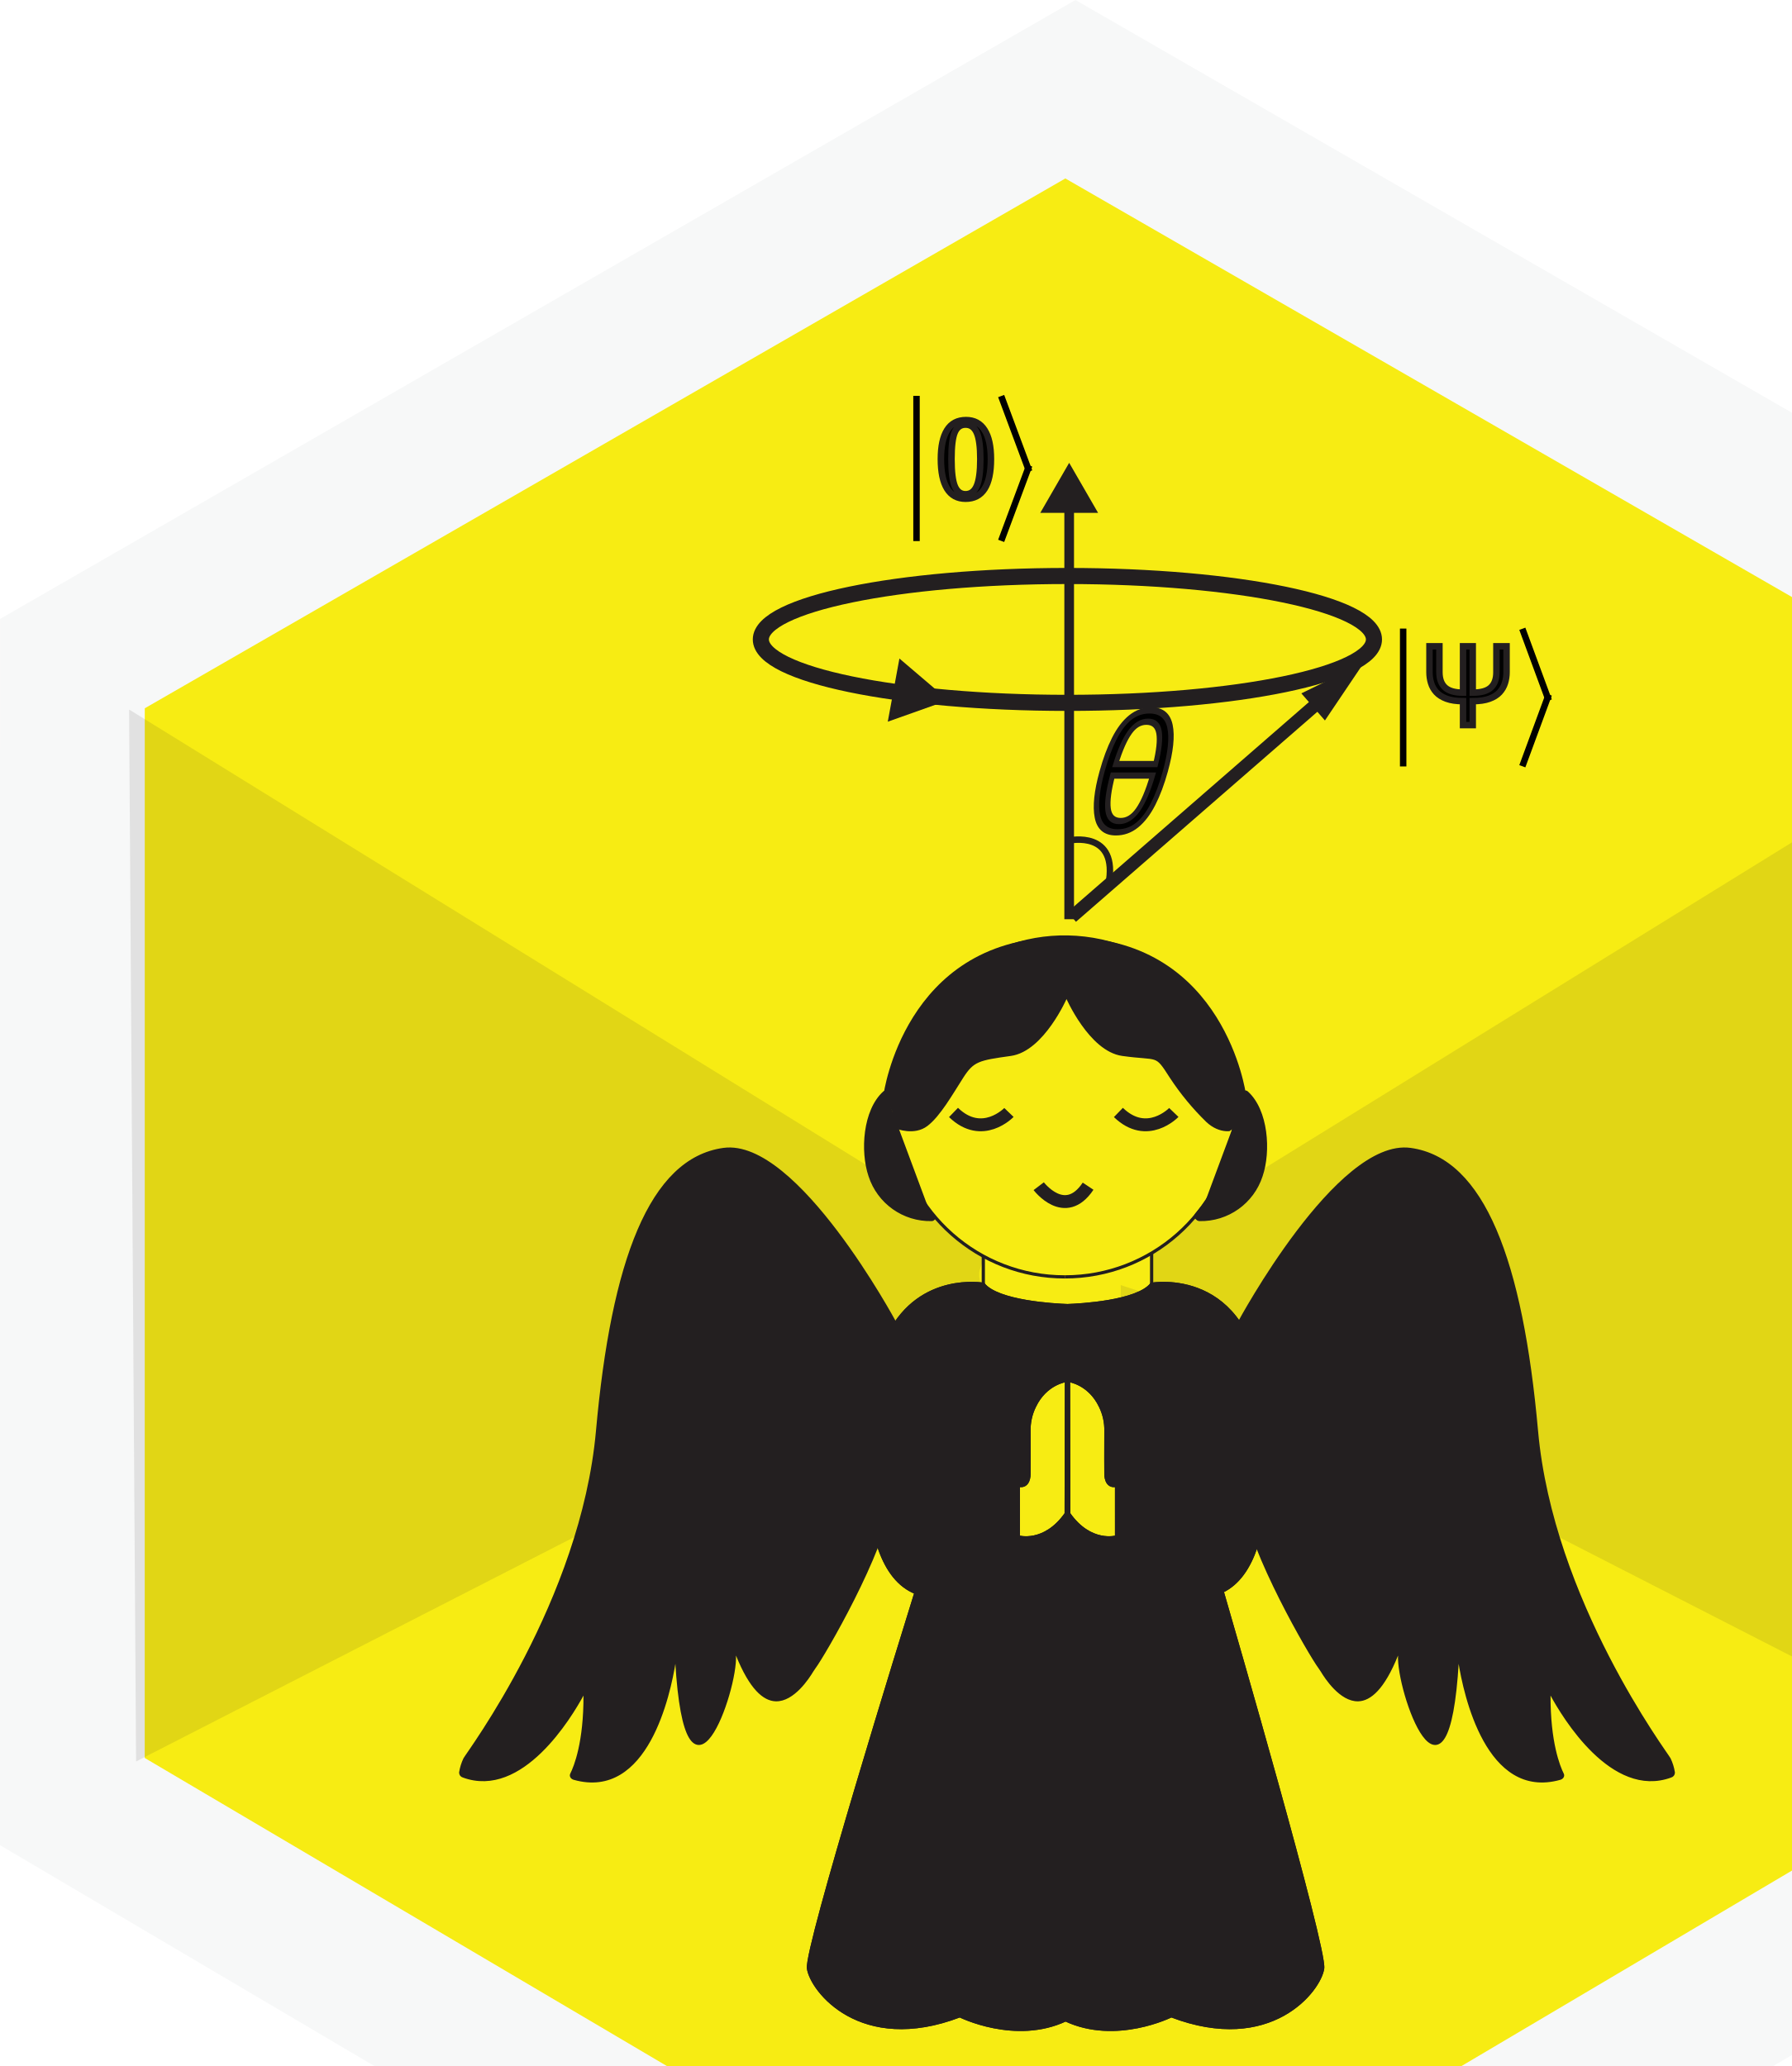
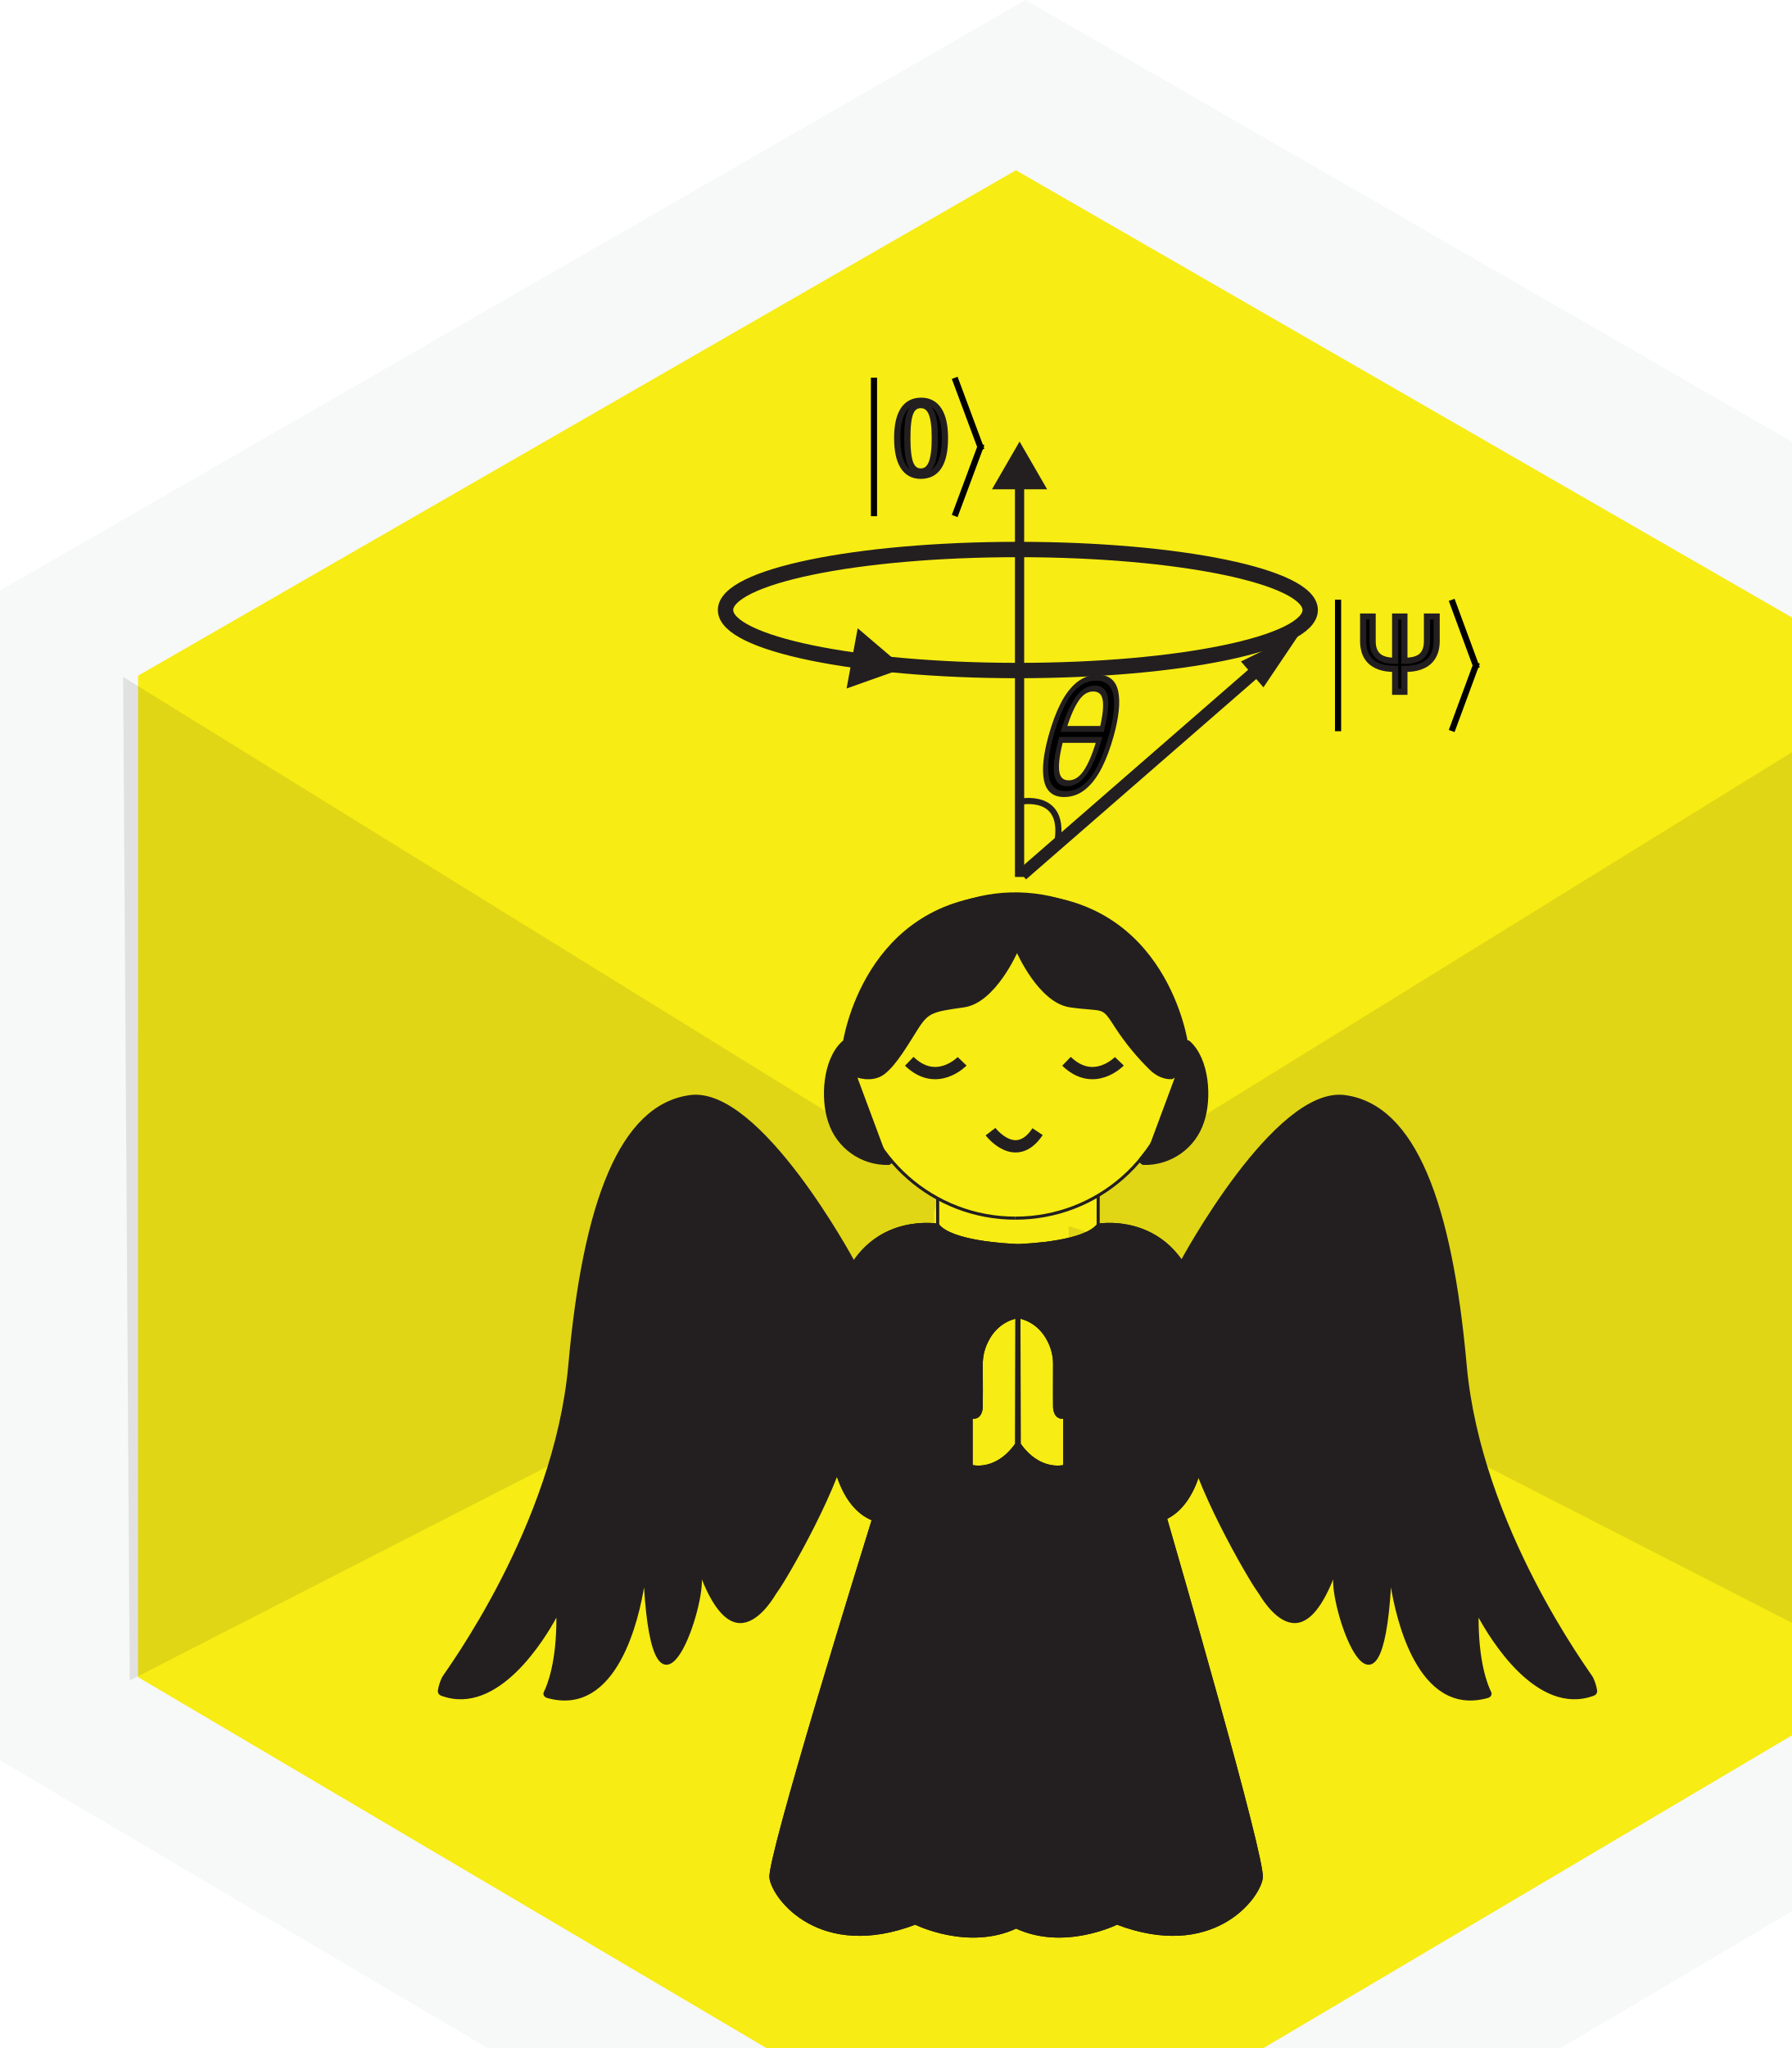
- <svg xmlns="http://www.w3.org/2000/svg" viewBox="0 0 667.501 769.915" transform="scale(1.2)">
+ <svg xmlns="http://www.w3.org/2000/svg" viewBox="0 0 700 800" transform="scale(1.2)">
  <defs>
    <style>
      .cls-1 {
        fill: #f7f8f8;
      }

      .cls-12, .cls-2 {
        fill: #f7ec13;
      }

      .cls-10, .cls-13, .cls-3, .cls-5, .cls-7, .cls-8, .cls-9 {
        fill: none;
      }

      .cls-4 {
        fill: #2b2626;
        opacity: 0.11;
      }

      .cls-10, .cls-11, .cls-12, .cls-14, .cls-15, .cls-16, .cls-5, .cls-7, .cls-8, .cls-9 {
        stroke: #231f20;
      }

      .cls-10, .cls-11, .cls-12, .cls-13, .cls-14, .cls-15, .cls-16, .cls-5, .cls-7, .cls-8, .cls-9 {
        stroke-miterlimit: 10;
      }

      .cls-5 {
        stroke-width: 4px;
      }

      .cls-11, .cls-6 {
        fill: #231f20;
      }

      .cls-7 {
        stroke-width: 3px;
      }

      .cls-13, .cls-14, .cls-15, .cls-16, .cls-9 {
        stroke-width: 2px;
      }

      .cls-10 {
        stroke-width: 5px;
      }

      .cls-13 {
        stroke: #000;
        stroke-linecap: square;
      }

      .cls-14 {
        font-size: 36.199px;
        font-family: TimesNewRomanPSMT, Times New Roman;
      }

      .cls-15 {
        font-size: 50.697px;
      }

      .cls-15, .cls-16 {
        font-family: SymbolMT, Symbol;
      }

      .cls-16 {
        font-size: 34.284px;
      }
    </style>
  </defs>
  <g id="Layer_14" data-name="Layer 14">
    <polygon class="cls-1" points="333.909 0 0.019 192.208 0 573.009 333.676 769.915 667.389 572.487 667.501 192.208 333.909 0" />
  </g>
  <g id="Layer_12" data-name="Layer 12">
    <polygon class="cls-2" points="330.774 55.42 44.952 219.957 44.937 545.936 330.575 714.495 616.245 545.489 616.341 219.957 330.774 55.42" />
  </g>
  <g id="Layer_13" data-name="Layer 13">
    <path class="cls-3" d="M620.586,547.444" transform="translate(-0.03263 -0.1671)" />
    <path class="cls-4" d="M305.11,404.745c.681-3.004-1.822-7.556-.798-10.451.46-1.3.933-2.607,1.269-3.946.297-1.182.3-.04.094-1.628a5.786,5.786,0,0,1,.77-3.634L40.118,220.508l2.17,326.681L302.543,413.887C307.136,413.535,304.3,408.319,305.11,404.745Z" transform="translate(-0.03263 -0.1671)" />
    <path class="cls-4" d="M346.95,391.199a12.469,12.469,0,0,1,.547,2.372,49.865,49.865,0,0,1,.075,14.036l273.014,139.836,2.17-326.681Z" transform="translate(-0.03263 -0.1671)" />
  </g>
  <g id="Layer_22" data-name="Layer 22">
    <polyline class="cls-2" points="357.24 389.803 347.697 393.936 346.644 398.66 354.272 401.149 357.559 399.681" />
    <polygon class="cls-2" points="354.639 373.351 355.692 384.266 344.585 384.649 344.011 374.021 354.639 373.351" />
  </g>
  <g id="Layer_9" data-name="Layer 9">
    <g>
      <line class="cls-5" x1="332.761" y1="284.753" x2="410.581" y2="217.038" />
      <polygon class="cls-6" points="411.373 223.744 423.413 205.872 404.05 215.327 411.373 223.744" />
    </g>
    <g>
      <line class="cls-7" x1="331.965" y1="285.463" x2="331.965" y2="156.646" />
      <polygon class="cls-6" points="340.941 159.272 331.965 143.728 322.99 159.272 340.941 159.272" />
    </g>
    <path class="cls-8" d="M331.187,270.823" transform="translate(-0.03263 -0.1671)" />
    <path class="cls-9" d="M331.998,261.178s15.506-3.363,12.193,13.774" transform="translate(-0.03263 -0.1671)" />
  </g>
  <g id="Layer_3" data-name="Layer 3">
    <path class="cls-8" d="M282.114,284.814" transform="translate(-0.03263 -0.1671)" />
    <path class="cls-8" d="M306.021,263.1" transform="translate(-0.03263 -0.1671)" />
    <path class="cls-8" d="M300.152,288.946" transform="translate(-0.03263 -0.1671)" />
    <path class="cls-8" d="M303.371,261.979" transform="translate(-0.03263 -0.1671)" />
    <path class="cls-8" d="M330.673,264.861" transform="translate(-0.03263 -0.1671)" />
  </g>
  <g id="Layer_7" data-name="Layer 7">
    <ellipse class="cls-10" cx="331.413" cy="198.574" rx="95.181" ry="19.7" />
    <polygon class="cls-6" points="275.642 224.119 294.434 217.443 279.258 204.504 275.642 224.119" />
  </g>
  <g id="Layer_5" data-name="Layer 5">
    <path class="cls-11" d="M276.437,465.92c-2.163,16.311-20.784,48.277-23.618,52.042a12.256,12.256,0,0,0-.739,1.102c-1.206,2.024-5.814,9.103-11.169,8.95-3.562-.102-7.696-3.496-11.896-13.902-.155-.385-.992-.353-.969.049.637,11.08-14.741,54.547-17.866,1.997-.022-.378-.776-.386-.836-.01-1.635,10.281-8.61,42.598-31.047,36.258-.652-.184-1-.73-.754-1.222,1.185-2.371,4.224-9.9,4.155-24.642-.002-.384-.699-.497-.892-.142-3.7,6.821-18.795,31.979-36.924,25.298a1.09,1.09,0,0,1-.806-1.05,15.016,15.016,0,0,1,1.315-4.236c.754-1.501,36.445-49.025,41.179-101.832s16.576-84.333,39.134-87.439,53.083,53.714,53.083,53.714" transform="translate(-0.03263 -0.1671)" />
    <path class="cls-11" d="M386.216,465.92c2.163,16.311,20.784,48.277,23.618,52.042a12.256,12.256,0,0,1,.739,1.102c1.206,2.024,5.814,9.103,11.169,8.95,3.562-.102,7.696-3.496,11.896-13.902.155-.385.992-.353.969.049-.637,11.08,14.741,54.547,17.866,1.997.022-.378.776-.386.836-.01,1.635,10.281,8.61,42.598,31.047,36.258.652-.184 1-.73.754-1.222-1.185-2.371-4.224-9.9-4.155-24.642.002-.384.699-.497.892-.142,3.7,6.821,18.795,31.979,36.924,25.298a1.09,1.09,0,0,0,.806-1.05,15.016,15.016,0,0,0-1.315-4.236c-.754-1.501-36.445-49.025-41.179-101.832s-16.576-84.333-39.134-87.439S384.868,410.854,384.868,410.854" transform="translate(-0.03263 -0.1671)" />
    <path class="cls-8" d="M421.813,511.051" transform="translate(-0.03263 -0.1671)" />
    <path class="cls-8" d="M385.878,414.095" transform="translate(-0.03263 -0.1671)" />
    <path class="cls-8" d="M356.422,398.988" transform="translate(-0.03263 -0.1671)" />
    <path class="cls-8" d="M275.88,414.095" transform="translate(-0.03263 -0.1671)" />
    <path class="cls-8" d="M239.945,511.051" transform="translate(-0.03263 -0.1671)" />
    <path class="cls-8" d="M305.335,398.988" transform="translate(-0.03263 -0.1671)" />
    <line class="cls-8" x1="305.303" y1="390.293" x2="305.303" y2="398.821" />
    <path class="cls-8" d="M330.637,396.7" transform="translate(-0.03263 -0.1671)" />
    <path class="cls-8" d="M312.288,314.482" transform="translate(-0.03263 -0.1671)" />
    <path class="cls-8" d="M278.09,344.439" transform="translate(-0.03263 -0.1671)" />
    <path class="cls-11" d="M278.978,332.819a52.849,52.849,0,0,1,104.12,17.516c.055.646-4.15,1.677-8.177-2.101a81.34,81.34,0,0,1-11.239-13.624c-4.912-7.691-3.638-5.402-15.165-7.02-10.002-1.404-17.101-17.836-17.101-17.836l-.242-.56-.242.56s-7.098,16.432-17.101,17.836-11.777,1.716-15.165,7.02-7.098,11.856-10.97,14.82-9.196.78-9.196.78l-.357-.146a53.219,53.219,0,0,1,.226-13.908Q278.622,334.47,278.978,332.819Z" transform="translate(-0.03263 -0.1671)" />
    <path class="cls-5" d="M313.294,345.641s-8.281,8.632-17.208,0" transform="translate(-0.03263 -0.1671)" />
    <path class="cls-5" d="M364.488,345.641s-8.281,8.632-17.208,0" transform="translate(-0.03263 -0.1671)" />
    <path class="cls-5" d="M322.544,368.539s8.147,10.751,15.326,0" transform="translate(-0.03263 -0.1671)" />
    <path class="cls-8" d="M404.049,551.144" transform="translate(-0.03263 -0.1671)" />
    <path class="cls-8" d="M240.805,515.887" transform="translate(-0.03263 -0.1671)" />
    <path class="cls-8" d="M266.402,535.44" transform="translate(-0.03263 -0.1671)" />
    <path class="cls-8" d="M348.749,444.657" transform="translate(-0.03263 -0.1671)" />
    <path class="cls-8" d="M273.155,494.11" transform="translate(-0.03263 -0.1671)" />
    <path class="cls-8" d="M295.706,495.711" transform="translate(-0.03263 -0.1671)" />
    <path class="cls-8" d="M316.222,477.435v1.32s-3.134,15.471-23.952,17.043a17.416,17.416,0,0,1-7.835-1.059" transform="translate(-0.03263 -0.1671)" />
    <path class="cls-8" d="M357.597,398.988" transform="translate(-0.03263 -0.1671)" />
    <line class="cls-8" x1="357.564" y1="389.279" x2="357.564" y2="398.821" />
    <path class="cls-8" d="M379.476,494.324c20.279-9.646,12.275-61.427,12.275-61.427-3.926-39.317-34.154-33.907-34.154-33.907-4.398,5.548-22.216,6.493-26.134,6.632-3.909-.138-21.728-1.083-26.125-6.632,0,0-19.495-3.487-29.209,15.495a51.546,51.546,0,0,0-4.945,18.412s-8.256,53.411,13.252,61.843c-3.589,11.536-34.255,110.358-33.379,116.704.935,6.737,16.133,26.502,46.994,14.713,0,0,17.178,8.628,32.832,1.263,15.645,7.365,32.823-1.263,32.823-1.263,30.86,11.789,46.059-7.976,46.994-14.713C411.574,605.064,382.551,504.898,379.476,494.324Zm-48.409-24.044c-6.74,9.606-14.845,7.196-14.845,7.196V461.418c3.387.78,3.303-3.424,3.303-3.424s.059-8.783,0-13.399a16.575,16.575,0,0,1,1.702-7.713c3.463-7.259,9.916-8.032,9.916-8.032Zm15.645,7.196s-8.105,2.41-14.845-7.196l-.076-41.429s6.453.773,9.916,8.032a16.513,16.513,0,0,1,1.693,7.713c-.051,4.615,0,13.399,0,13.399s-.084,4.204,3.311,3.424Z" transform="translate(-0.03263 -0.1671)" />
    <path class="cls-8" d="M346.712,477.435v1.32s3.134,15.471,23.952,17.043a17.168,17.168,0,0,0,8.812-1.475" transform="translate(-0.03263 -0.1671)" />
    <path class="cls-11" d="M379.476,494.324c20.279-9.646,12.275-61.427,12.275-61.427-3.926-39.317-34.154-33.907-34.154-33.907-4.398,5.548-22.216,6.493-26.134,6.632-3.909-.138-21.728-1.083-26.125-6.632,0,0-19.495-3.487-29.209,15.495a51.546,51.546,0,0,0-4.945,18.412s-8.256,53.411,13.252,61.843c-3.589,11.536-34.255,110.358-33.379,116.704.935,6.737,16.133,26.502,46.994,14.713,0,0,17.178,8.628,32.832,1.263,15.645,7.365,32.823-1.263,32.823-1.263,30.86,11.789,46.059-7.976,46.994-14.713C411.574,605.064,382.551,504.898,379.476,494.324Zm-48.409-24.044c-6.74,9.606-14.845,7.196-14.845,7.196V461.418c3.387.78,3.303-3.424,3.303-3.424s.059-8.783,0-13.399a16.575,16.575,0,0,1,1.702-7.713c3.463-7.259,9.916-8.032,9.916-8.032Zm15.645,7.196s-8.105,2.41-14.845-7.196l-.076-41.429s6.453.773,9.916,8.032a16.513,16.513,0,0,1,1.693,7.713c-.051,4.615,0,13.399,0,13.399s-.084,4.204,3.311,3.424Z" transform="translate(-0.03263 -0.1671)" />
    <path class="cls-6" d="M277.649,347.163a1.001,1.001,0,0,0,0-2,1.001,1.001,0,0,0,0,2Z" transform="translate(-0.03263 -0.1671)" />
    <path class="cls-6" d="M385.895,342.892a1.001,1.001,0,0,0,0-2,1.001,1.001,0,0,0,0,2Z" transform="translate(-0.03263 -0.1671)" />
    <path class="cls-12" d="M330.637,396.7a52.812,52.812,0,0,0,52.458-46.339" transform="translate(-0.03263 -0.1671)" />
    <path class="cls-12" d="M278.177,350.348a52.812,52.812,0,0,0,52.46,46.353" transform="translate(-0.03263 -0.1671)" />
    <path class="cls-6" d="M381.76,341.741a1.251,1.251,0,0,0,0-2.5,1.251,1.251,0,0,0,0,2.5Z" transform="translate(-0.03263 -0.1671)" />
    <g>
      <path class="cls-6" d="M386.616,340.022c2.097,1.519,3.067,4.068,3.774,6.508,1.753,6.055,2.525,12.614.461,18.577a25.012,25.012,0,0,1-2.989,5.832,13.83,13.83,0,0,1-2.107,2.533,15.528,15.528,0,0,1-4.077,2.467,19.899,19.899,0,0,1-9.238,2.194" transform="translate(-0.03263 -0.1671)" />
      <path class="cls-6" d="M385.732,340.906c5.301,4.812,6.038,15.723,4.407,22.229a17.872,17.872,0,0,1-17.7,13.748,1.251,1.251,0,0,0,0,2.5,20.156,20.156,0,0,0,19.617-13.943c2.627-7.698,1.793-20.538-4.556-26.301-1.189-1.079-2.962.683-1.768,1.768Z" transform="translate(-0.03263 -0.1671)" />
    </g>
    <g>
      <path class="cls-6" d="M275.139,340.022c-2.097,1.519-3.067,4.068-3.774,6.508-1.753,6.055-2.525,12.614-.461,18.577a25.012,25.012,0,0,0,2.989,5.832,13.83,13.83,0,0,0,2.107,2.533,15.528,15.528,0,0,0,4.077,2.467,19.899,19.899,0,0,0,9.238,2.194" transform="translate(-0.03263 -0.1671)" />
      <path class="cls-6" d="M274.255,339.139c-6.356,5.77-7.164,18.594-4.556,26.301A20.139,20.139,0,0,0,289.316,379.383a1.251,1.251,0,0,0,0-2.5,17.931,17.931,0,0,1-17.7-13.748c-1.733-6.407-.795-17.506,4.407-22.229,1.194-1.084-.578-2.848-1.768-1.768Z" transform="translate(-0.03263 -0.1671)" />
    </g>
    <path class="cls-6" d="M383.504,341.892c-.375,5.037-.982,9.983-1.706,14.977-1.099,7.582-5.817,14.314-10.619,20.107-1.02,1.23.74,3.008,1.768,1.768,4.576-5.52,9.124-11.827,10.973-18.876,1.495-5.701,1.65-12.132,2.085-17.975.119-1.605-2.381-1.597-2.5,0Z" transform="translate(-0.03263 -0.1671)" />
    <path class="cls-3" d="M330.637,291.241s19.655,33.073,29.657,33.073" transform="translate(-0.03263 -0.1671)" />
    <path class="cls-6" d="M332.868,291.241c47.537,1.04,53.991,48.673,53.991,48.673l-2.931,6.084" transform="translate(-0.03263 -0.1671)" />
    <path class="cls-6" d="M328.389,291.241c-47.537,1.04-53.991,48.673-53.991,48.673l2.931,6.084" transform="translate(-0.03263 -0.1671)" />
    <path class="cls-6" d="M382.146,339.37" transform="translate(-0.03263 -0.1671)" />
    <path class="cls-2" d="M347.937,394.311" transform="translate(-0.03263 -0.1671)" />
  </g>
  <g id="Layer_16" data-name="Layer 16">
    <g>
      <line class="cls-13" x1="284.565" y1="123.93" x2="284.565" y2="167.029" />
      <line class="cls-13" x1="311.197" y1="123.93" x2="319.215" y2="145.48" />
      <line class="cls-13" x1="319.215" y1="145.48" x2="311.197" y2="167.029" />
      <text class="cls-14" transform="translate(290.7394 154.5274) scale(1.01257 1)">0</text>
    </g>
  </g>
  <g id="Layer_18" data-name="Layer 18">
    <text class="cls-15" transform="matrix(0.79816, 0, -0.26605, 0.96396, 334.8766, 258.0045)">θ</text>
  </g>
  <g id="Layer_19" data-name="Layer 19">
    <g>
      <line class="cls-13" x1="435.665" y1="196.202" x2="435.665" y2="237.021" />
      <line class="cls-13" x1="473.007" y1="196.202" x2="480.53" y2="216.612" />
      <line class="cls-13" x1="480.53" y1="216.612" x2="473.007" y2="237.021" />
      <text class="cls-16" transform="translate(442.0187 225.1807)">Ψ</text>
    </g>
  </g>
</svg>
